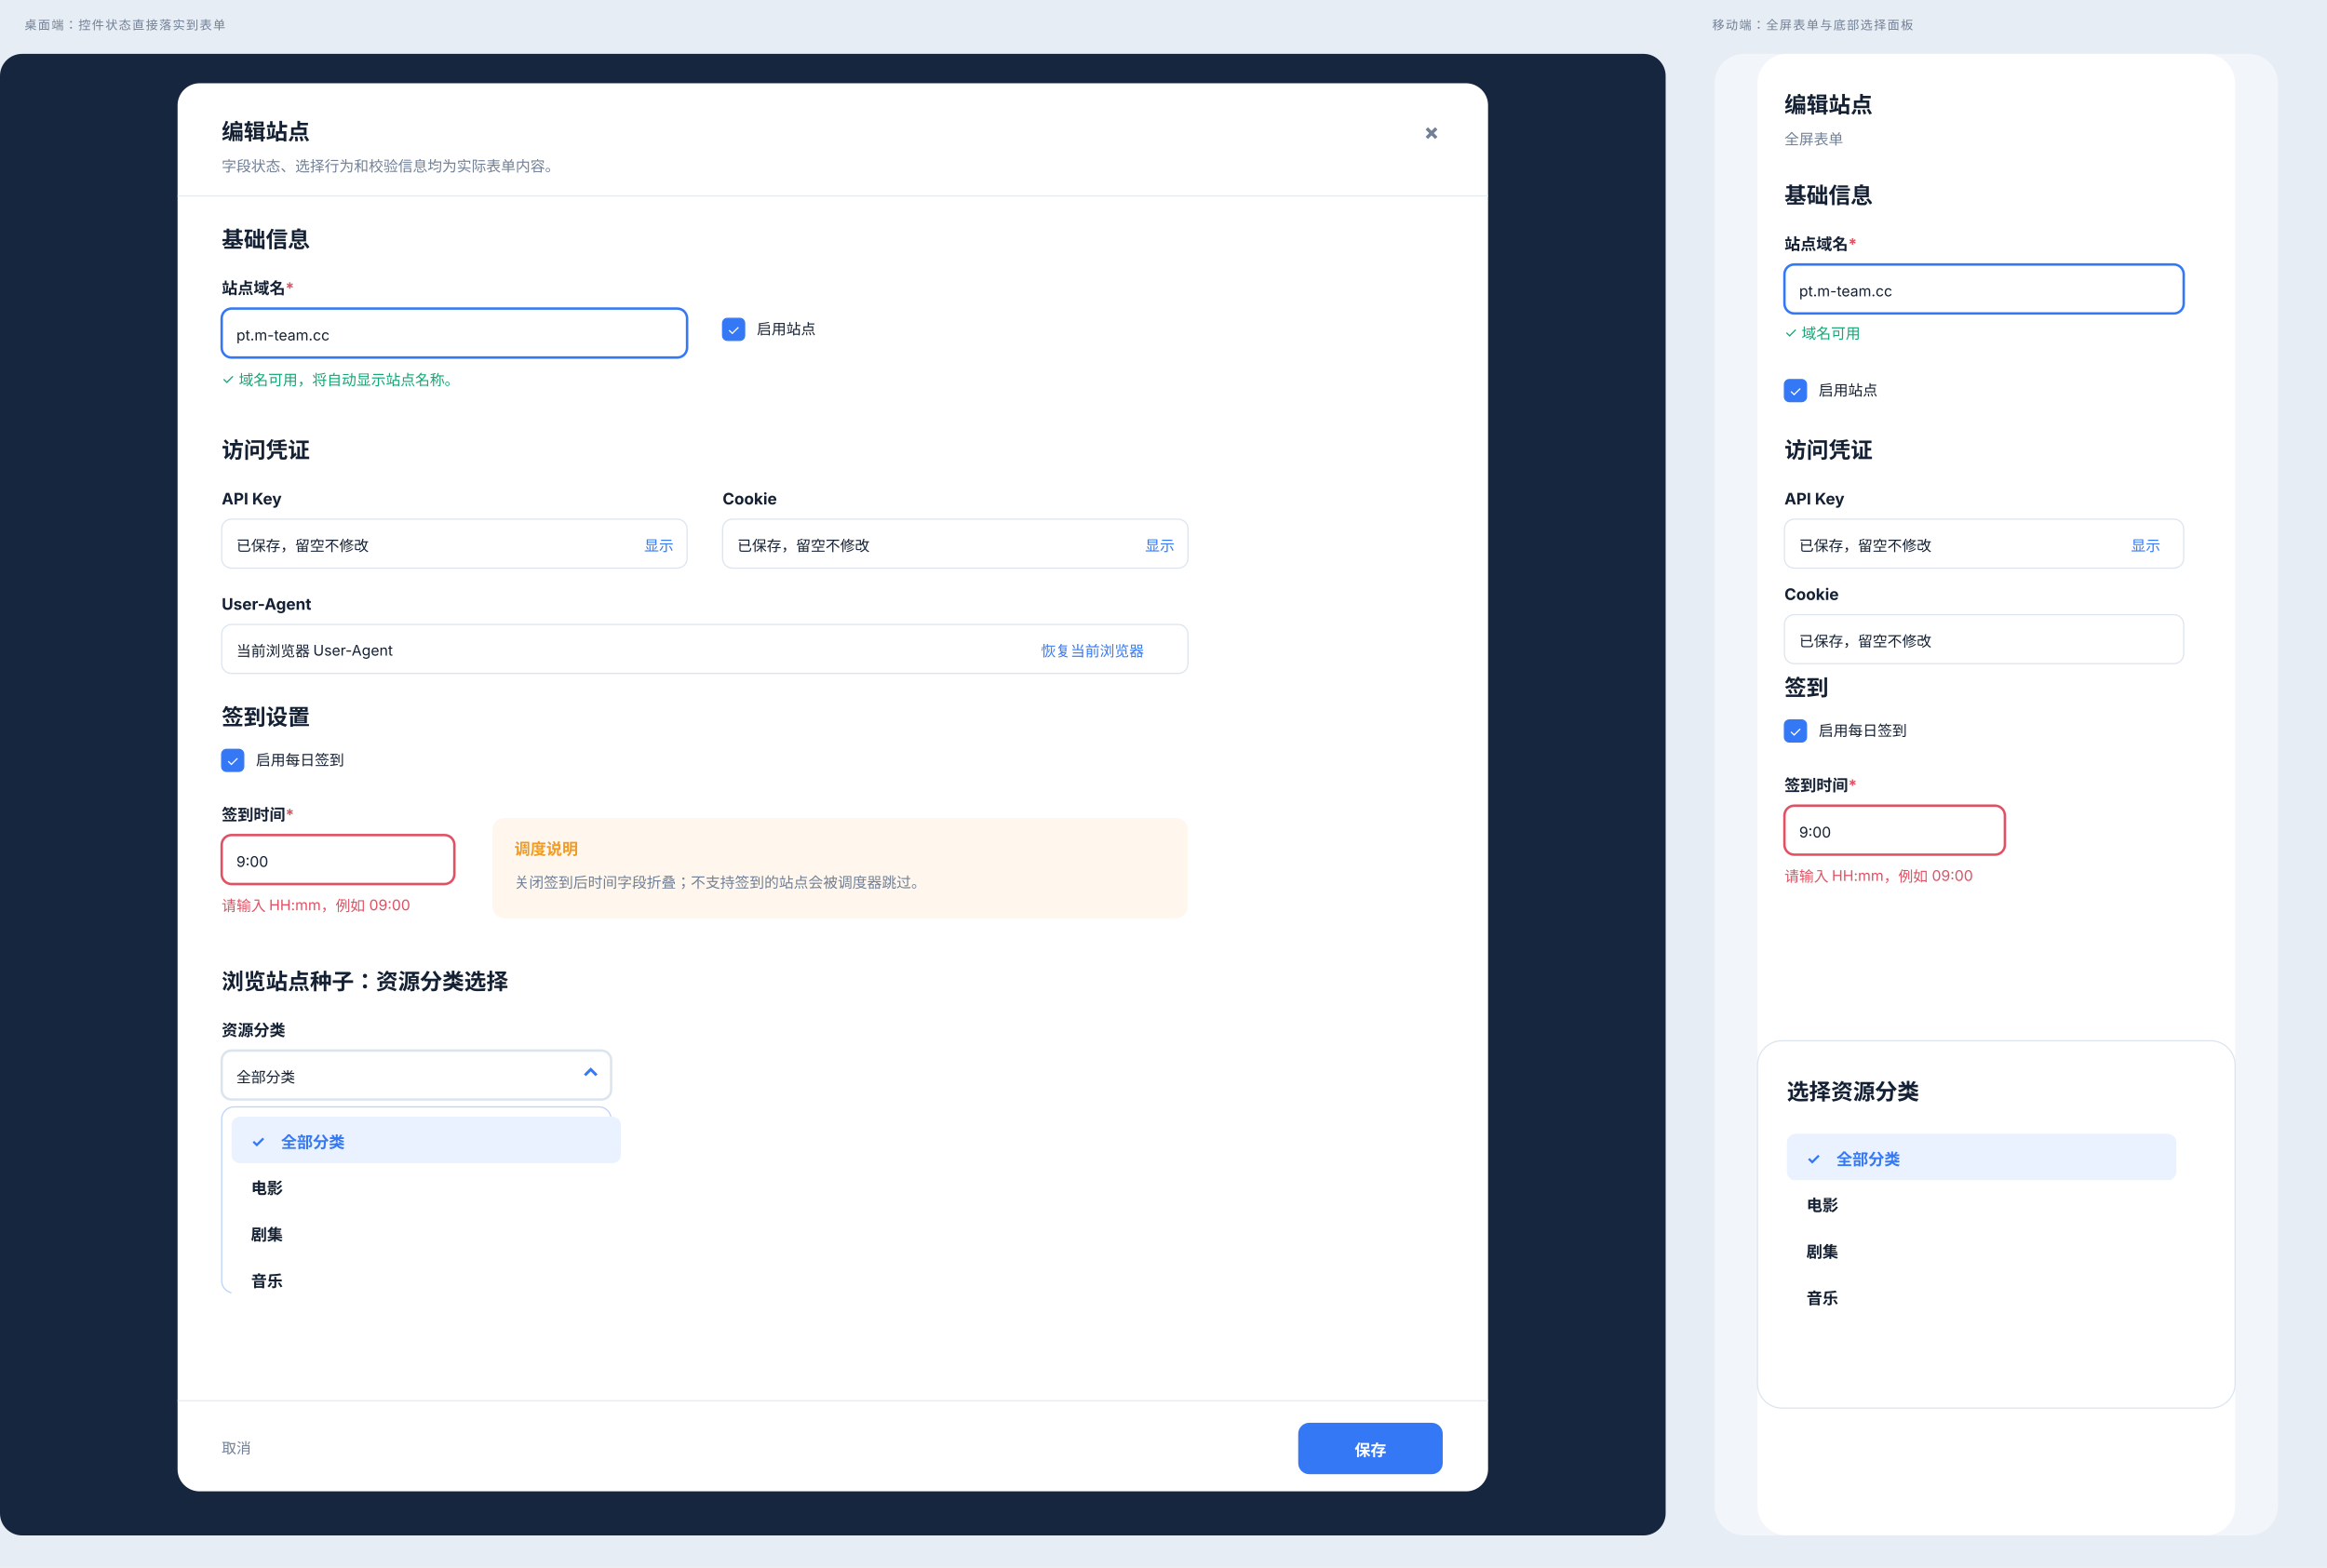
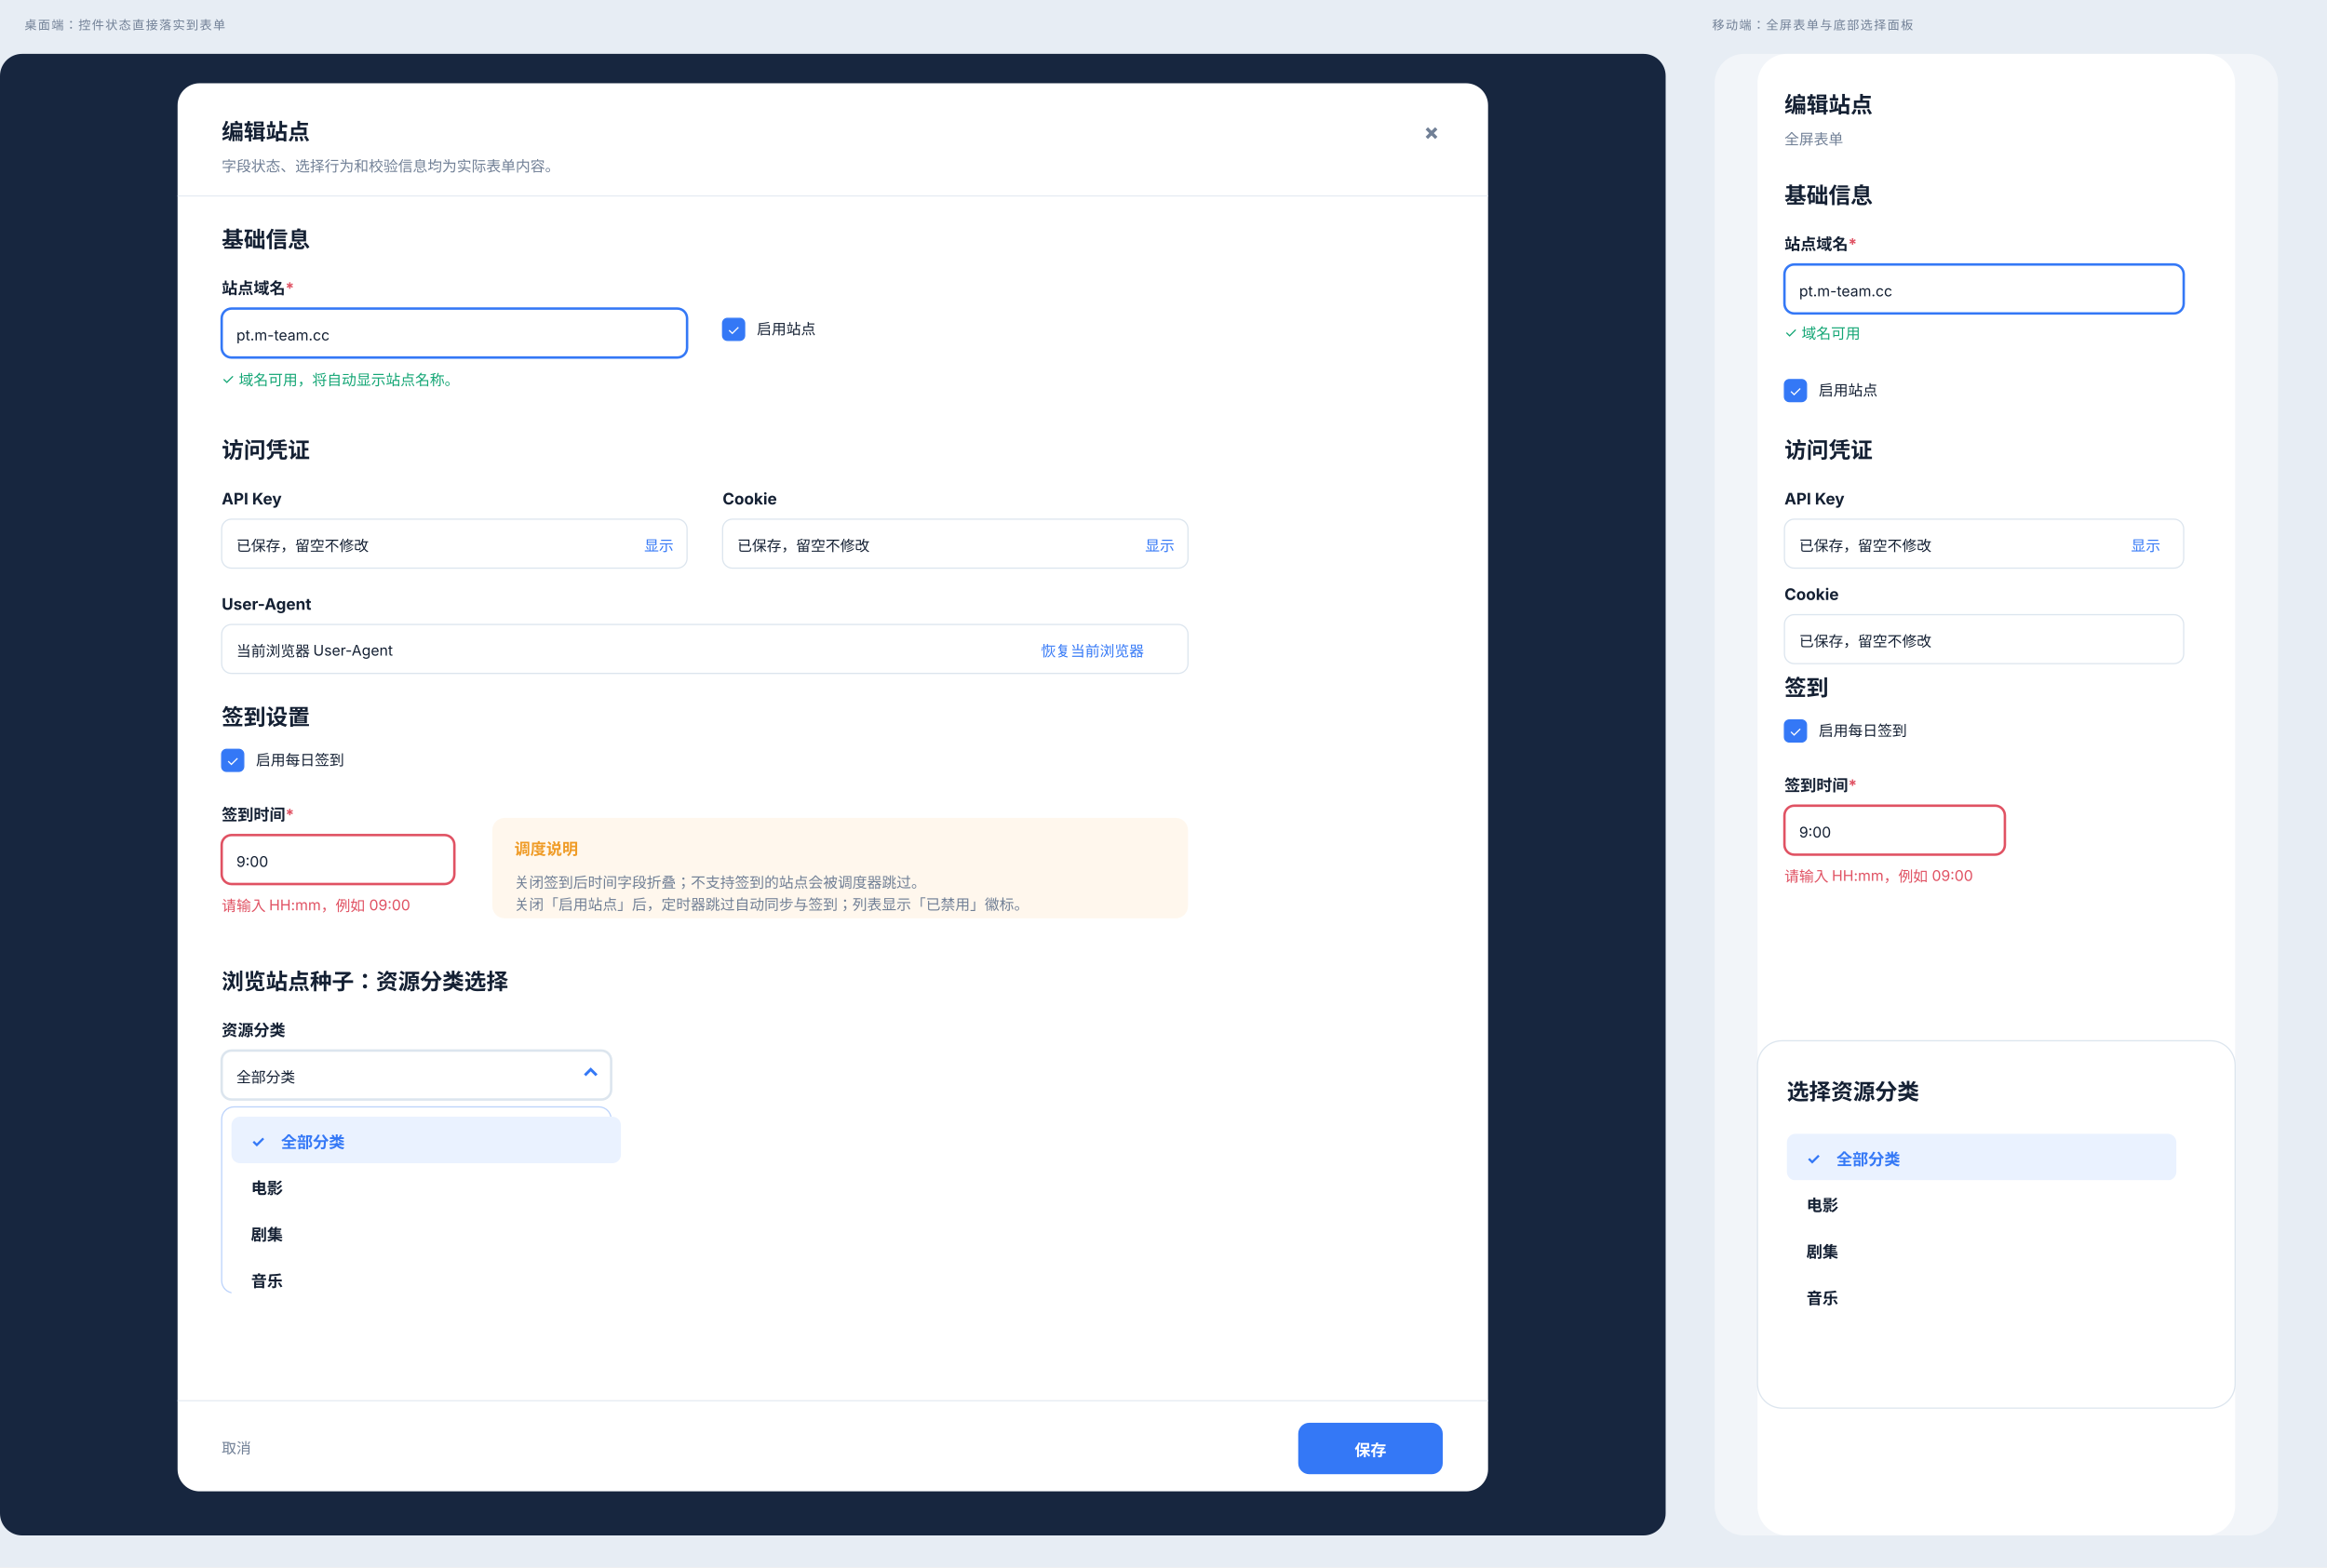
<svg xmlns="http://www.w3.org/2000/svg" width="1900" height="1280" viewBox="0 0 1900 1280">
  <style>text{font-family:Inter,"PingFang SC","Microsoft YaHei",sans-serif}.ink{fill:#142033}.muted{fill:#718096}.white{fill:#fff}.blue{fill:#3478f6}.green{fill:#14a675}.orange{fill:#ef9b26}.red{fill:#e05263}.tiny{font-size:10px;letter-spacing:1px}.small{font-size:12px}.label{font-size:13px;font-weight:700}.title{font-size:18px;font-weight:800}</style>
  <rect width="1900" height="1280" fill="#e7edf4" />
  <text x="20" y="24" class="muted tiny">桌面端：控件状态直接落实到表单</text>
  <text x="1398" y="24" class="muted tiny">移动端：全屏表单与底部选择面板</text>
  <g transform="translate(0 44)">
    <rect width="1360" height="1210" rx="18" fill="#17263f" />
    <rect x="145" y="24" width="1070" height="1150" rx="18" fill="#fff" />
    <text x="181" y="70" class="ink title">编辑站点</text>
    <text x="181" y="96" class="muted small">字段状态、选择行为和校验信息均为实际表单内容。</text>
    <text x="1175" y="70" text-anchor="end" class="muted title">×</text>
    <line x1="145" y1="116" x2="1215" y2="116" stroke="#e5ebf2" />
    <text x="181" y="158" class="ink title">基础信息</text>
    <text x="181" y="196" class="ink label">站点域名<tspan fill="#e05263"> *</tspan>
    </text>
    <rect x="181" y="208" width="380" height="40" rx="8" fill="#fff" stroke="#3478f6" stroke-width="2" />
    <text x="193" y="234" class="ink small">pt.m-team.cc</text>
    <text x="181" y="270" class="green small">✓ 域名可用，将自动显示站点名称。</text>
    <rect x="590" y="216" width="18" height="18" rx="4" fill="#3478f6" stroke="#3478f6" />
    <text x="599" y="230" text-anchor="middle" class="white small">✓</text>
    <text x="618" y="229" class="ink small">启用站点</text>
    <text x="181" y="330" class="ink title">访问凭证</text>
    <text x="181" y="368" class="ink label">API Key</text>
    <rect x="181" y="380" width="380" height="40" rx="8" fill="#fff" stroke="#dce5ee" stroke-width="1" />
    <text x="193" y="406" class="ink small">已保存，留空不修改</text>
    <text x="526" y="406" class="blue small">显示</text>
    <text x="590" y="368" class="ink label">Cookie</text>
    <rect x="590" y="380" width="380" height="40" rx="8" fill="#fff" stroke="#dce5ee" stroke-width="1" />
    <text x="602" y="406" class="ink small">已保存，留空不修改</text>
    <text x="935" y="406" class="blue small">显示</text>
    <text x="181" y="454" class="ink label">User-Agent</text>
    <rect x="181" y="466" width="789" height="40" rx="8" fill="#fff" stroke="#dce5ee" stroke-width="1" />
    <text x="193" y="492" class="ink small">当前浏览器 User-Agent</text>
    <text x="850" y="492" class="blue small">恢复当前浏览器</text>
    <text x="181" y="548" class="ink title">签到设置</text>
    <rect x="181" y="568" width="18" height="18" rx="4" fill="#3478f6" stroke="#3478f6" />
    <text x="190" y="582" text-anchor="middle" class="white small">✓</text>
    <text x="209" y="581" class="ink small">启用每日签到</text>
    <text x="181" y="626" class="ink label">签到时间<tspan fill="#e05263"> *</tspan>
    </text>
    <rect x="181" y="638" width="190" height="40" rx="8" fill="#fff" stroke="#e05263" stroke-width="2" />
    <text x="193" y="664" class="ink small">9:00</text>
    <text x="181" y="700" class="red small">请输入 HH:mm，例如 09:00</text>
    <rect x="402" y="624" width="568" height="82" rx="10" fill="#fff7ed" />
    <text x="420" y="654" class="orange label">调度说明</text>
    <text x="420" y="681" class="muted small">关闭签到后时间字段折叠；不支持签到的站点会被调度器跳过。</text>
+     <text x="420" y="699" class="muted small" fill="#6b7280">关闭「启用站点」后，定时器跳过自动同步与签到；列表显示「已禁用」徽标。</text>
    <text x="181" y="764" class="ink title">浏览站点种子：资源分类选择</text>
    <text x="181" y="802" class="ink label">资源分类</text>
    <rect x="181" y="814" width="318" height="40" rx="8" fill="#fff" stroke="#dce5ee" stroke-width="2" />
    <text x="193" y="840" class="ink small">全部分类</text>
    <text x="475" y="841" class="blue title">⌃</text>
    <rect x="181" y="860" width="318" height="152" rx="10" fill="#fff" stroke="#bcd3fb" />
    <rect x="189" y="868" width="318" height="38" rx="7" fill="#eaf2ff" />
    <text x="205" y="893" class="blue label">✓　全部分类</text>
    <rect x="189" y="906" width="318" height="38" rx="7" fill="#fff" />
    <text x="205" y="931" class="ink label">电影</text>
    <rect x="189" y="944" width="318" height="38" rx="7" fill="#fff" />
    <text x="205" y="969" class="ink label">剧集</text>
    <rect x="189" y="982" width="318" height="38" rx="7" fill="#fff" />
    <text x="205" y="1007" class="ink label">音乐</text>
    <line x1="145" y1="1100" x2="1215" y2="1100" stroke="#e5ebf2" />
    <text x="181" y="1143" class="muted small">取消</text>
    <rect x="1060" y="1118" width="118" height="42" rx="9" fill="#3478f6" />
    <text x="1119" y="1145" text-anchor="middle" class="white label">保存</text>
  </g>
  <g transform="translate(1400 44)">
    <rect width="460" height="1210" rx="24" fill="#f2f5f9" />
    <rect x="35" width="390" height="1210" rx="24" fill="#fff" />
    <text x="57" y="48" class="ink title">编辑站点</text>
    <text x="57" y="74" class="muted small">全屏表单</text>
    <text x="57" y="122" class="ink title">基础信息</text>
    <text x="57" y="160" class="ink label">站点域名<tspan fill="#e05263"> *</tspan>
    </text>
    <rect x="57" y="172" width="326" height="40" rx="8" fill="#fff" stroke="#3478f6" stroke-width="2" />
    <text x="69" y="198" class="ink small">pt.m-team.cc</text>
    <text x="57" y="232" class="green small">✓ 域名可用</text>
    <rect x="57" y="266" width="18" height="18" rx="4" fill="#3478f6" stroke="#3478f6" />
    <text x="66" y="280" text-anchor="middle" class="white small">✓</text>
    <text x="85" y="279" class="ink small">启用站点</text>
    <text x="57" y="330" class="ink title">访问凭证</text>
    <text x="57" y="368" class="ink label">API Key</text>
    <rect x="57" y="380" width="326" height="40" rx="8" fill="#fff" stroke="#dce5ee" stroke-width="1" />
    <text x="69" y="406" class="ink small">已保存，留空不修改</text>
    <text x="340" y="406" class="blue small">显示</text>
    <text x="57" y="446" class="ink label">Cookie</text>
    <rect x="57" y="458" width="326" height="40" rx="8" fill="#fff" stroke="#dce5ee" stroke-width="1" />
    <text x="69" y="484" class="ink small">已保存，留空不修改</text>
    <text x="57" y="524" class="ink title">签到</text>
    <rect x="57" y="544" width="18" height="18" rx="4" fill="#3478f6" stroke="#3478f6" />
    <text x="66" y="558" text-anchor="middle" class="white small">✓</text>
    <text x="85" y="557" class="ink small">启用每日签到</text>
    <text x="57" y="602" class="ink label">签到时间<tspan fill="#e05263"> *</tspan>
    </text>
    <rect x="57" y="614" width="180" height="40" rx="8" fill="#fff" stroke="#e05263" stroke-width="2" />
    <text x="69" y="640" class="ink small">9:00</text>
    <text x="57" y="676" class="red small">请输入 HH:mm，例如 09:00</text>
    <rect x="35" y="806" width="390" height="300" rx="20" fill="#fff" stroke="#dce5ee" />
    <text x="59" y="854" class="ink title">选择资源分类</text>
    <rect x="59" y="882" width="318" height="38" rx="7" fill="#eaf2ff" />
    <text x="75" y="907" class="blue label">✓　全部分类</text>
    <rect x="59" y="920" width="318" height="38" rx="7" fill="#fff" />
    <text x="75" y="945" class="ink label">电影</text>
    <rect x="59" y="958" width="318" height="38" rx="7" fill="#fff" />
    <text x="75" y="983" class="ink label">剧集</text>
    <rect x="59" y="996" width="318" height="38" rx="7" fill="#fff" />
    <text x="75" y="1021" class="ink label">音乐</text>
  </g>
</svg>
